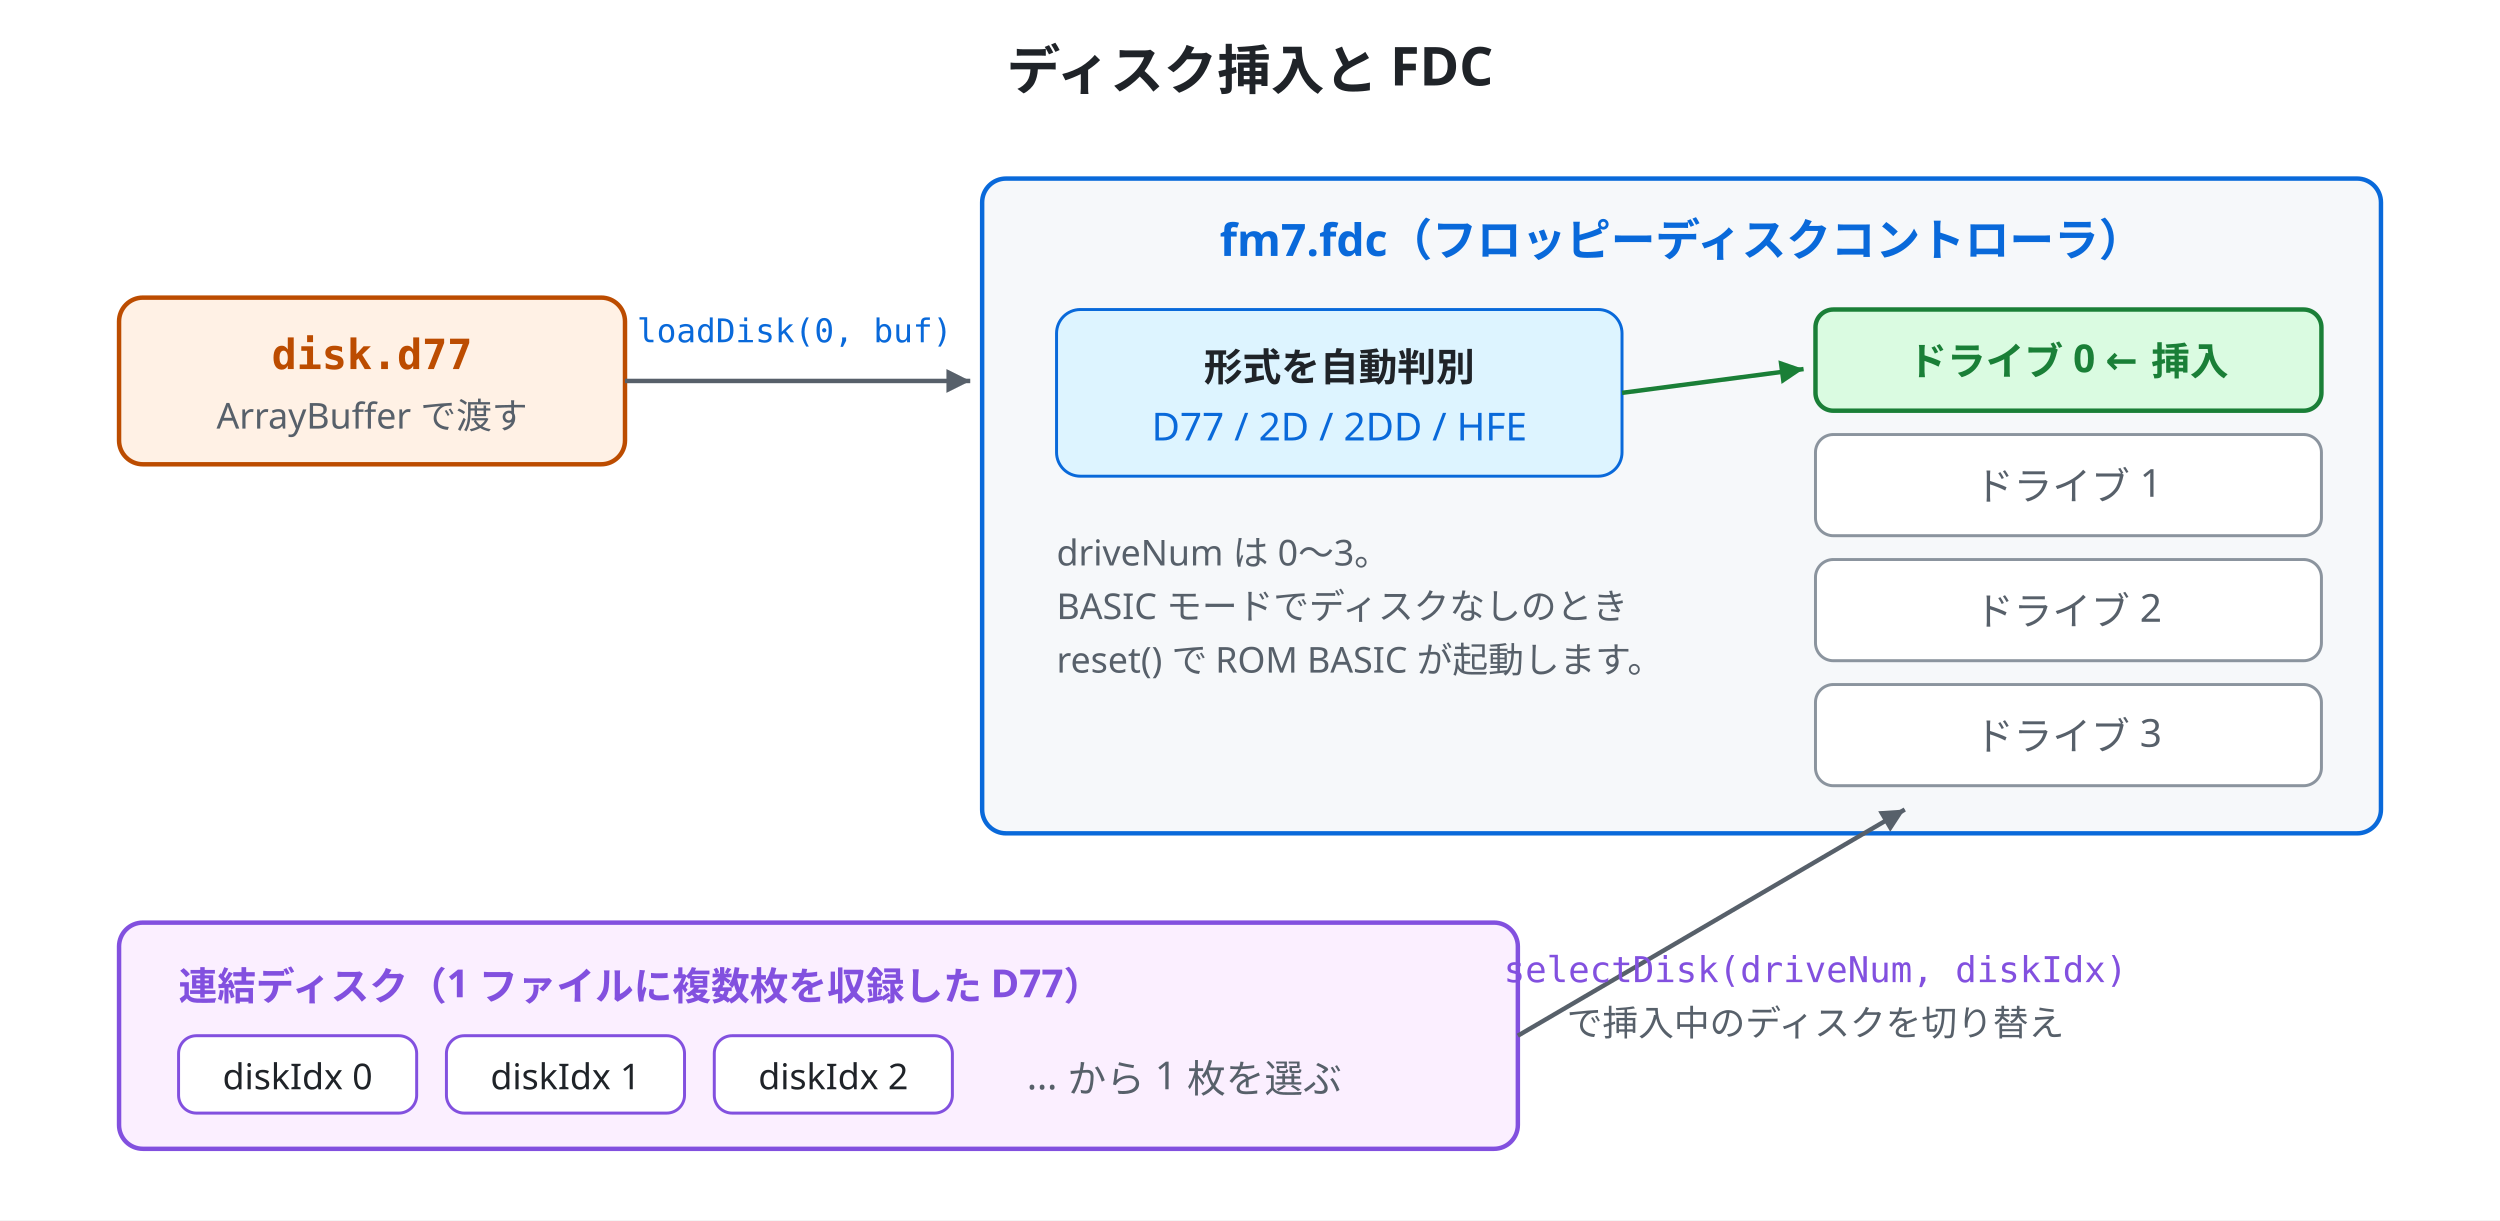
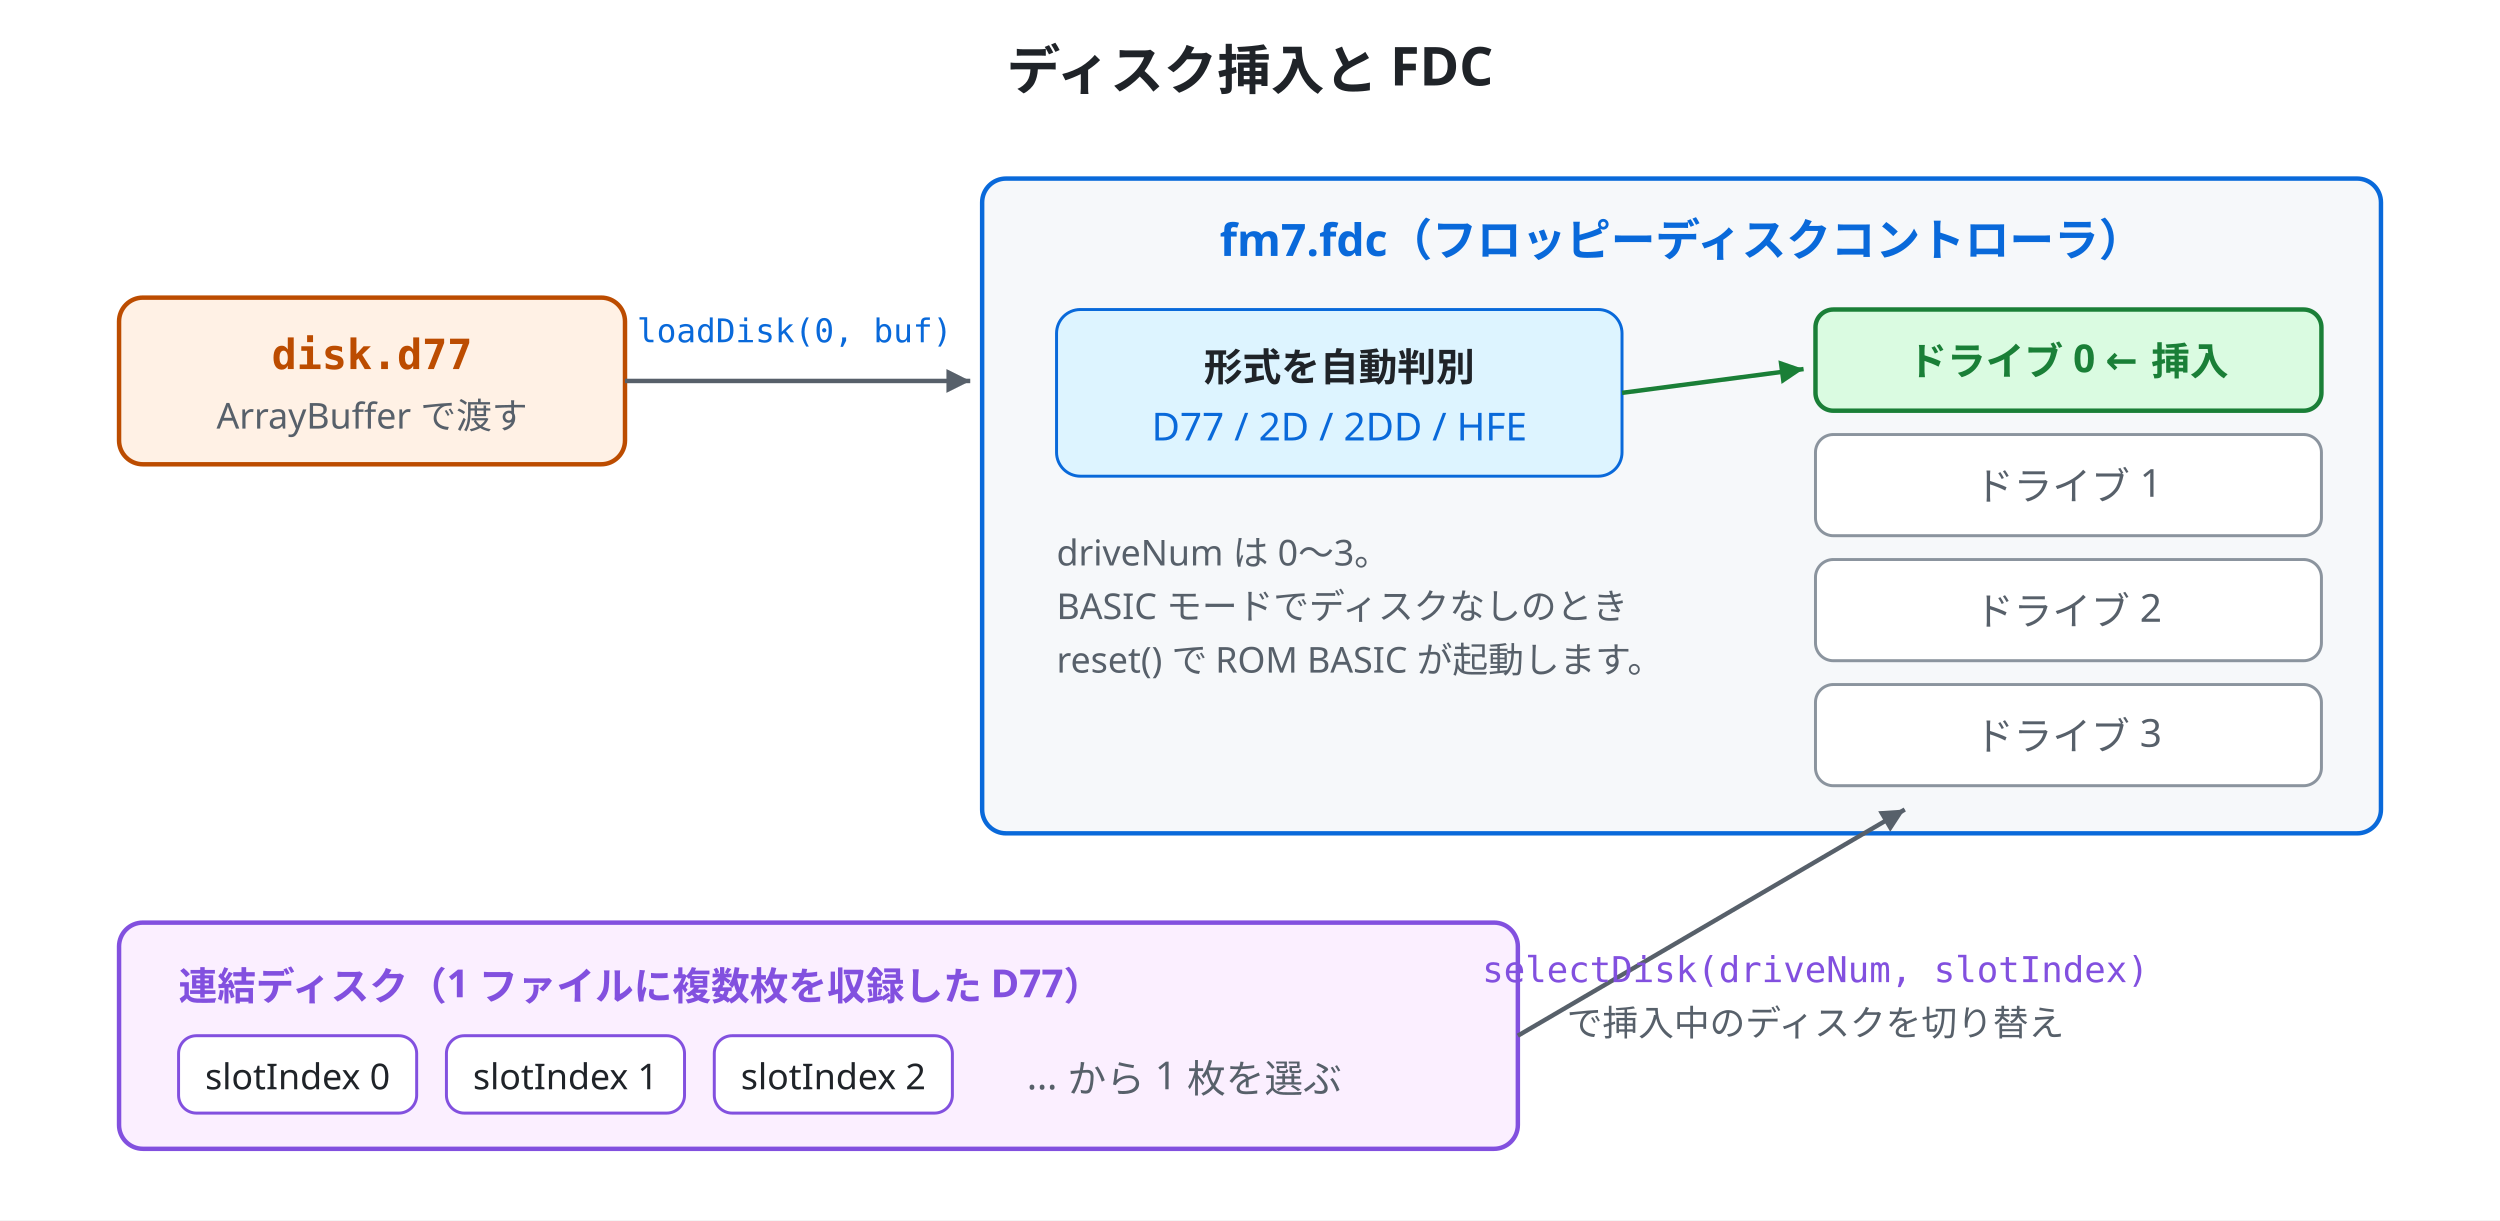
<svg xmlns="http://www.w3.org/2000/svg" viewBox="0 0 840 410" width="840" height="410">
  <defs>
    <marker id="ah" markerWidth="10" markerHeight="10" refX="8" refY="4" orient="auto" markerUnits="userSpaceOnUse">
      <path d="M0,0 L8,4 L0,8 z" fill="#57606a" />
    </marker>
    <marker id="ahg" markerWidth="10" markerHeight="10" refX="8" refY="4" orient="auto" markerUnits="userSpaceOnUse">
      <path d="M0,0 L8,4 L0,8 z" fill="#1a7f37" />
    </marker>
  </defs>
  <rect x="0" y="0" width="840" height="410" fill="#ffffff" />
  <text x="420" y="30" font-family="sans-serif" font-size="18" font-weight="bold" fill="#1f2328" text-anchor="middle">ディスク挿入と FDC</text>
  <rect x="40" y="100" width="170" height="56" rx="8" fill="#fff1e5" stroke="#bc4c00" stroke-width="1.5" />
  <text x="125" y="124" font-family="monospace" font-size="14" font-weight="bold" fill="#bc4c00" text-anchor="middle">disk.d77</text>
  <text x="125" y="144" font-family="sans-serif" font-size="12" fill="#57606a" text-anchor="middle">ArrayBuffer で渡す</text>
  <line x1="210" y1="128" x2="326" y2="128" stroke="#57606a" stroke-width="1.5" marker-end="url(#ah)" />
  <text x="267" y="115" font-family="monospace" font-size="11" fill="#0969da" text-anchor="middle">loadDisk(0, buf)</text>
  <rect x="330" y="60" width="470" height="220" rx="8" fill="#f6f8fa" stroke="#0969da" stroke-width="1.5" />
  <text x="565" y="86" font-family="sans-serif" font-size="15" font-weight="bold" fill="#0969da" text-anchor="middle">fm7.fdc（フロッピーディスクコントローラ）</text>
  <rect x="355" y="104" width="190" height="56" rx="8" fill="#ddf4ff" stroke="#0969da" />
  <text x="450" y="128" font-family="sans-serif" font-size="13" font-weight="bold" fill="#1f2328" text-anchor="middle">形式を自動判別</text>
  <text x="450" y="148" font-family="sans-serif" font-size="13" fill="#0969da" text-anchor="middle">D77 / 2D / 2DD / HFE</text>
  <line x1="545" y1="132" x2="606" y2="124" stroke="#1a7f37" stroke-width="1.5" marker-end="url(#ahg)" />
  <rect x="610" y="104" width="170" height="34" rx="6" fill="#dafbe1" stroke="#1a7f37" stroke-width="1.5" />
  <text x="695" y="126" font-family="sans-serif" font-size="13" font-weight="bold" fill="#1a7f37" text-anchor="middle">ドライブ 0 ← 挿入</text>
  <rect x="610" y="146" width="170" height="34" rx="6" fill="#ffffff" stroke="#8b949e" />
  <text x="695" y="168" font-family="sans-serif" font-size="13" fill="#57606a" text-anchor="middle">ドライブ 1</text>
  <rect x="610" y="188" width="170" height="34" rx="6" fill="#ffffff" stroke="#8b949e" />
  <text x="695" y="210" font-family="sans-serif" font-size="13" fill="#57606a" text-anchor="middle">ドライブ 2</text>
  <rect x="610" y="230" width="170" height="34" rx="6" fill="#ffffff" stroke="#8b949e" />
  <text x="695" y="252" font-family="sans-serif" font-size="13" fill="#57606a" text-anchor="middle">ドライブ 3</text>
  <text x="355" y="190" font-family="sans-serif" font-size="12" fill="#57606a">driveNum は 0〜3。</text>
  <text x="355" y="208" font-family="sans-serif" font-size="12" fill="#57606a">BASIC モードでディスクなしのとき</text>
  <text x="355" y="226" font-family="sans-serif" font-size="12" fill="#57606a">reset() で ROM BASIC が起動します。</text>
  <rect x="40" y="310" width="470" height="76" rx="8" fill="#fbefff" stroke="#8250df" stroke-width="1.5" />
  <text x="60" y="336" font-family="sans-serif" font-size="13" font-weight="bold" fill="#8250df">連結ディスク（1 ファイルに複数枚を収録した D77）</text>
  <rect x="60" y="348" width="80" height="26" rx="6" fill="#ffffff" stroke="#8250df" />
-   <text x="100" y="366" font-family="sans-serif" font-size="12" fill="#1f2328" text-anchor="middle">diskIdx 0</text>
+   <text x="100" y="366" font-family="sans-serif" font-size="12" fill="#1f2328" text-anchor="middle">slotIndex 0</text>
  <rect x="150" y="348" width="80" height="26" rx="6" fill="#ffffff" stroke="#8250df" />
-   <text x="190" y="366" font-family="sans-serif" font-size="12" fill="#1f2328" text-anchor="middle">diskIdx 1</text>
+   <text x="190" y="366" font-family="sans-serif" font-size="12" fill="#1f2328" text-anchor="middle">slotIndex 1</text>
  <rect x="240" y="348" width="80" height="26" rx="6" fill="#ffffff" stroke="#8250df" />
-   <text x="280" y="366" font-family="sans-serif" font-size="12" fill="#1f2328" text-anchor="middle">diskIdx 2</text>
+   <text x="280" y="366" font-family="sans-serif" font-size="12" fill="#1f2328" text-anchor="middle">slotIndex 2</text>
  <text x="345" y="366" font-family="sans-serif" font-size="13" fill="#57606a">… から 1 枚を選ぶ</text>
  <line x1="510" y1="348" x2="640" y2="272" stroke="#57606a" stroke-width="1.5" marker-end="url(#ah)" />
-   <text x="610" y="330" font-family="monospace" font-size="12" fill="#8250df" text-anchor="middle">selectDisk(driveNum, diskIdx)</text>
+   <text x="610" y="330" font-family="monospace" font-size="12" fill="#8250df" text-anchor="middle">selectDisk(driveNum, slotIndex)</text>
  <text x="610" y="348" font-family="sans-serif" font-size="12" fill="#57606a" text-anchor="middle">で挿入中のディスクを切り替え</text>
</svg>
